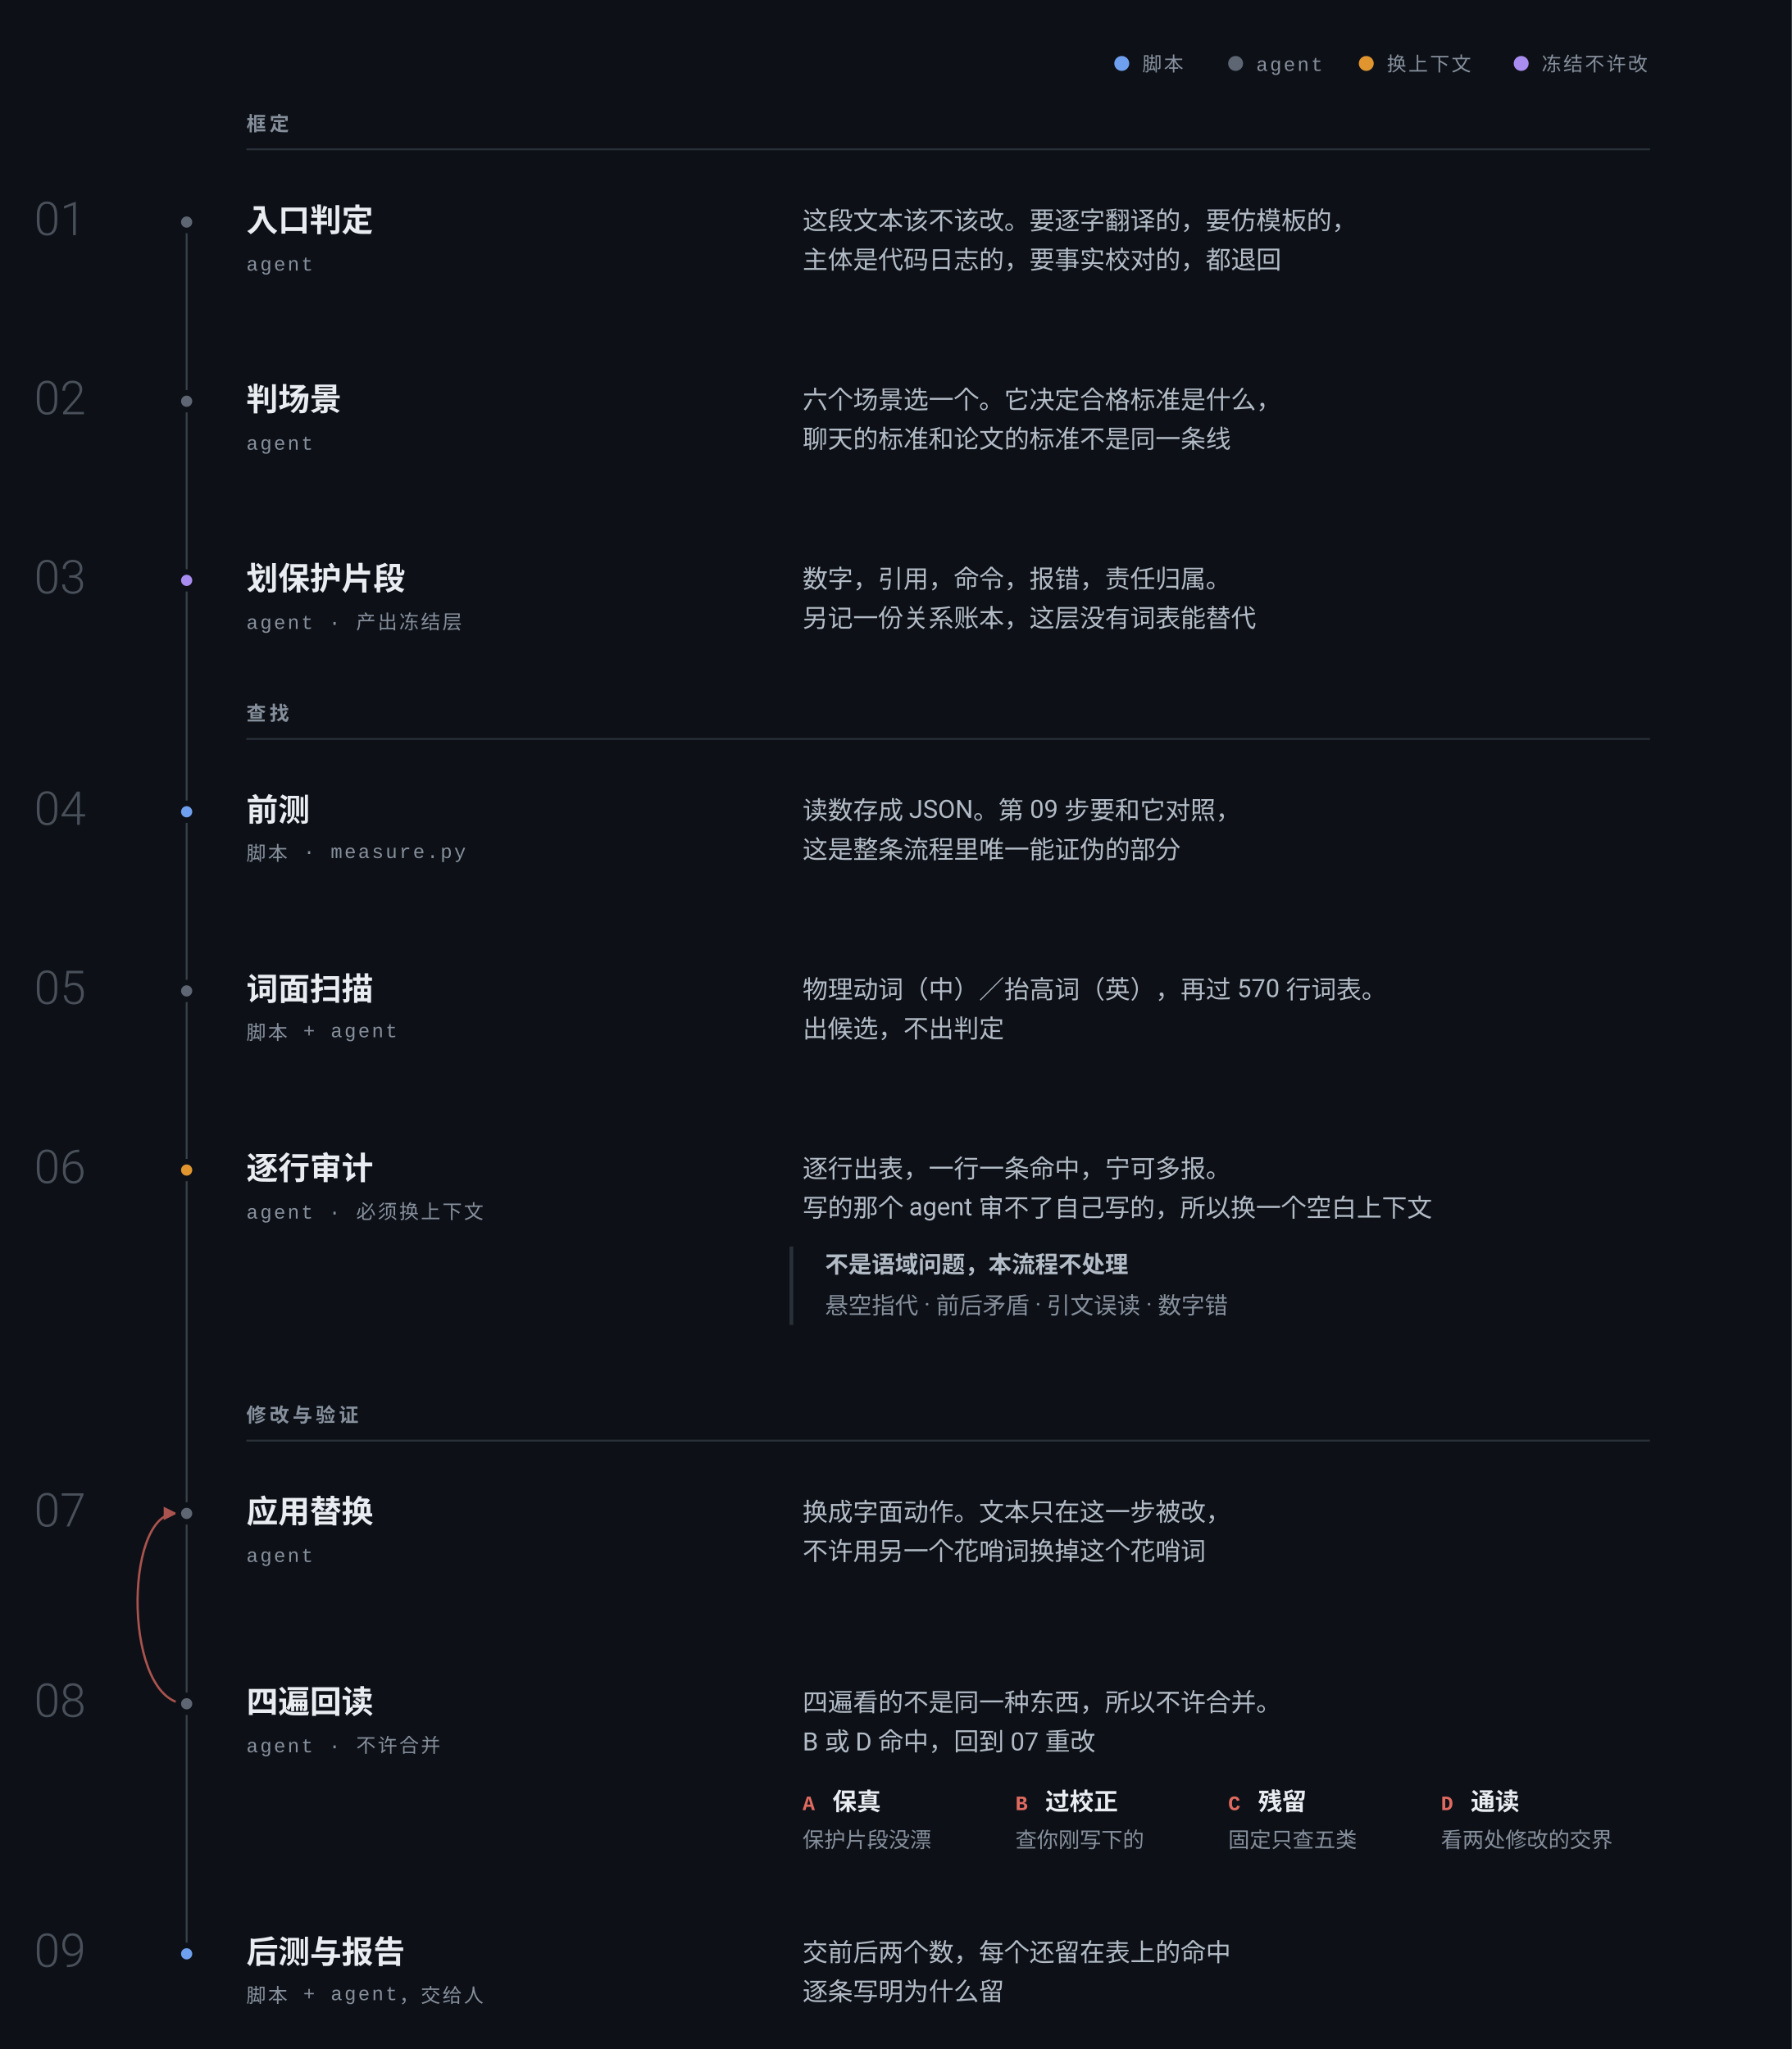
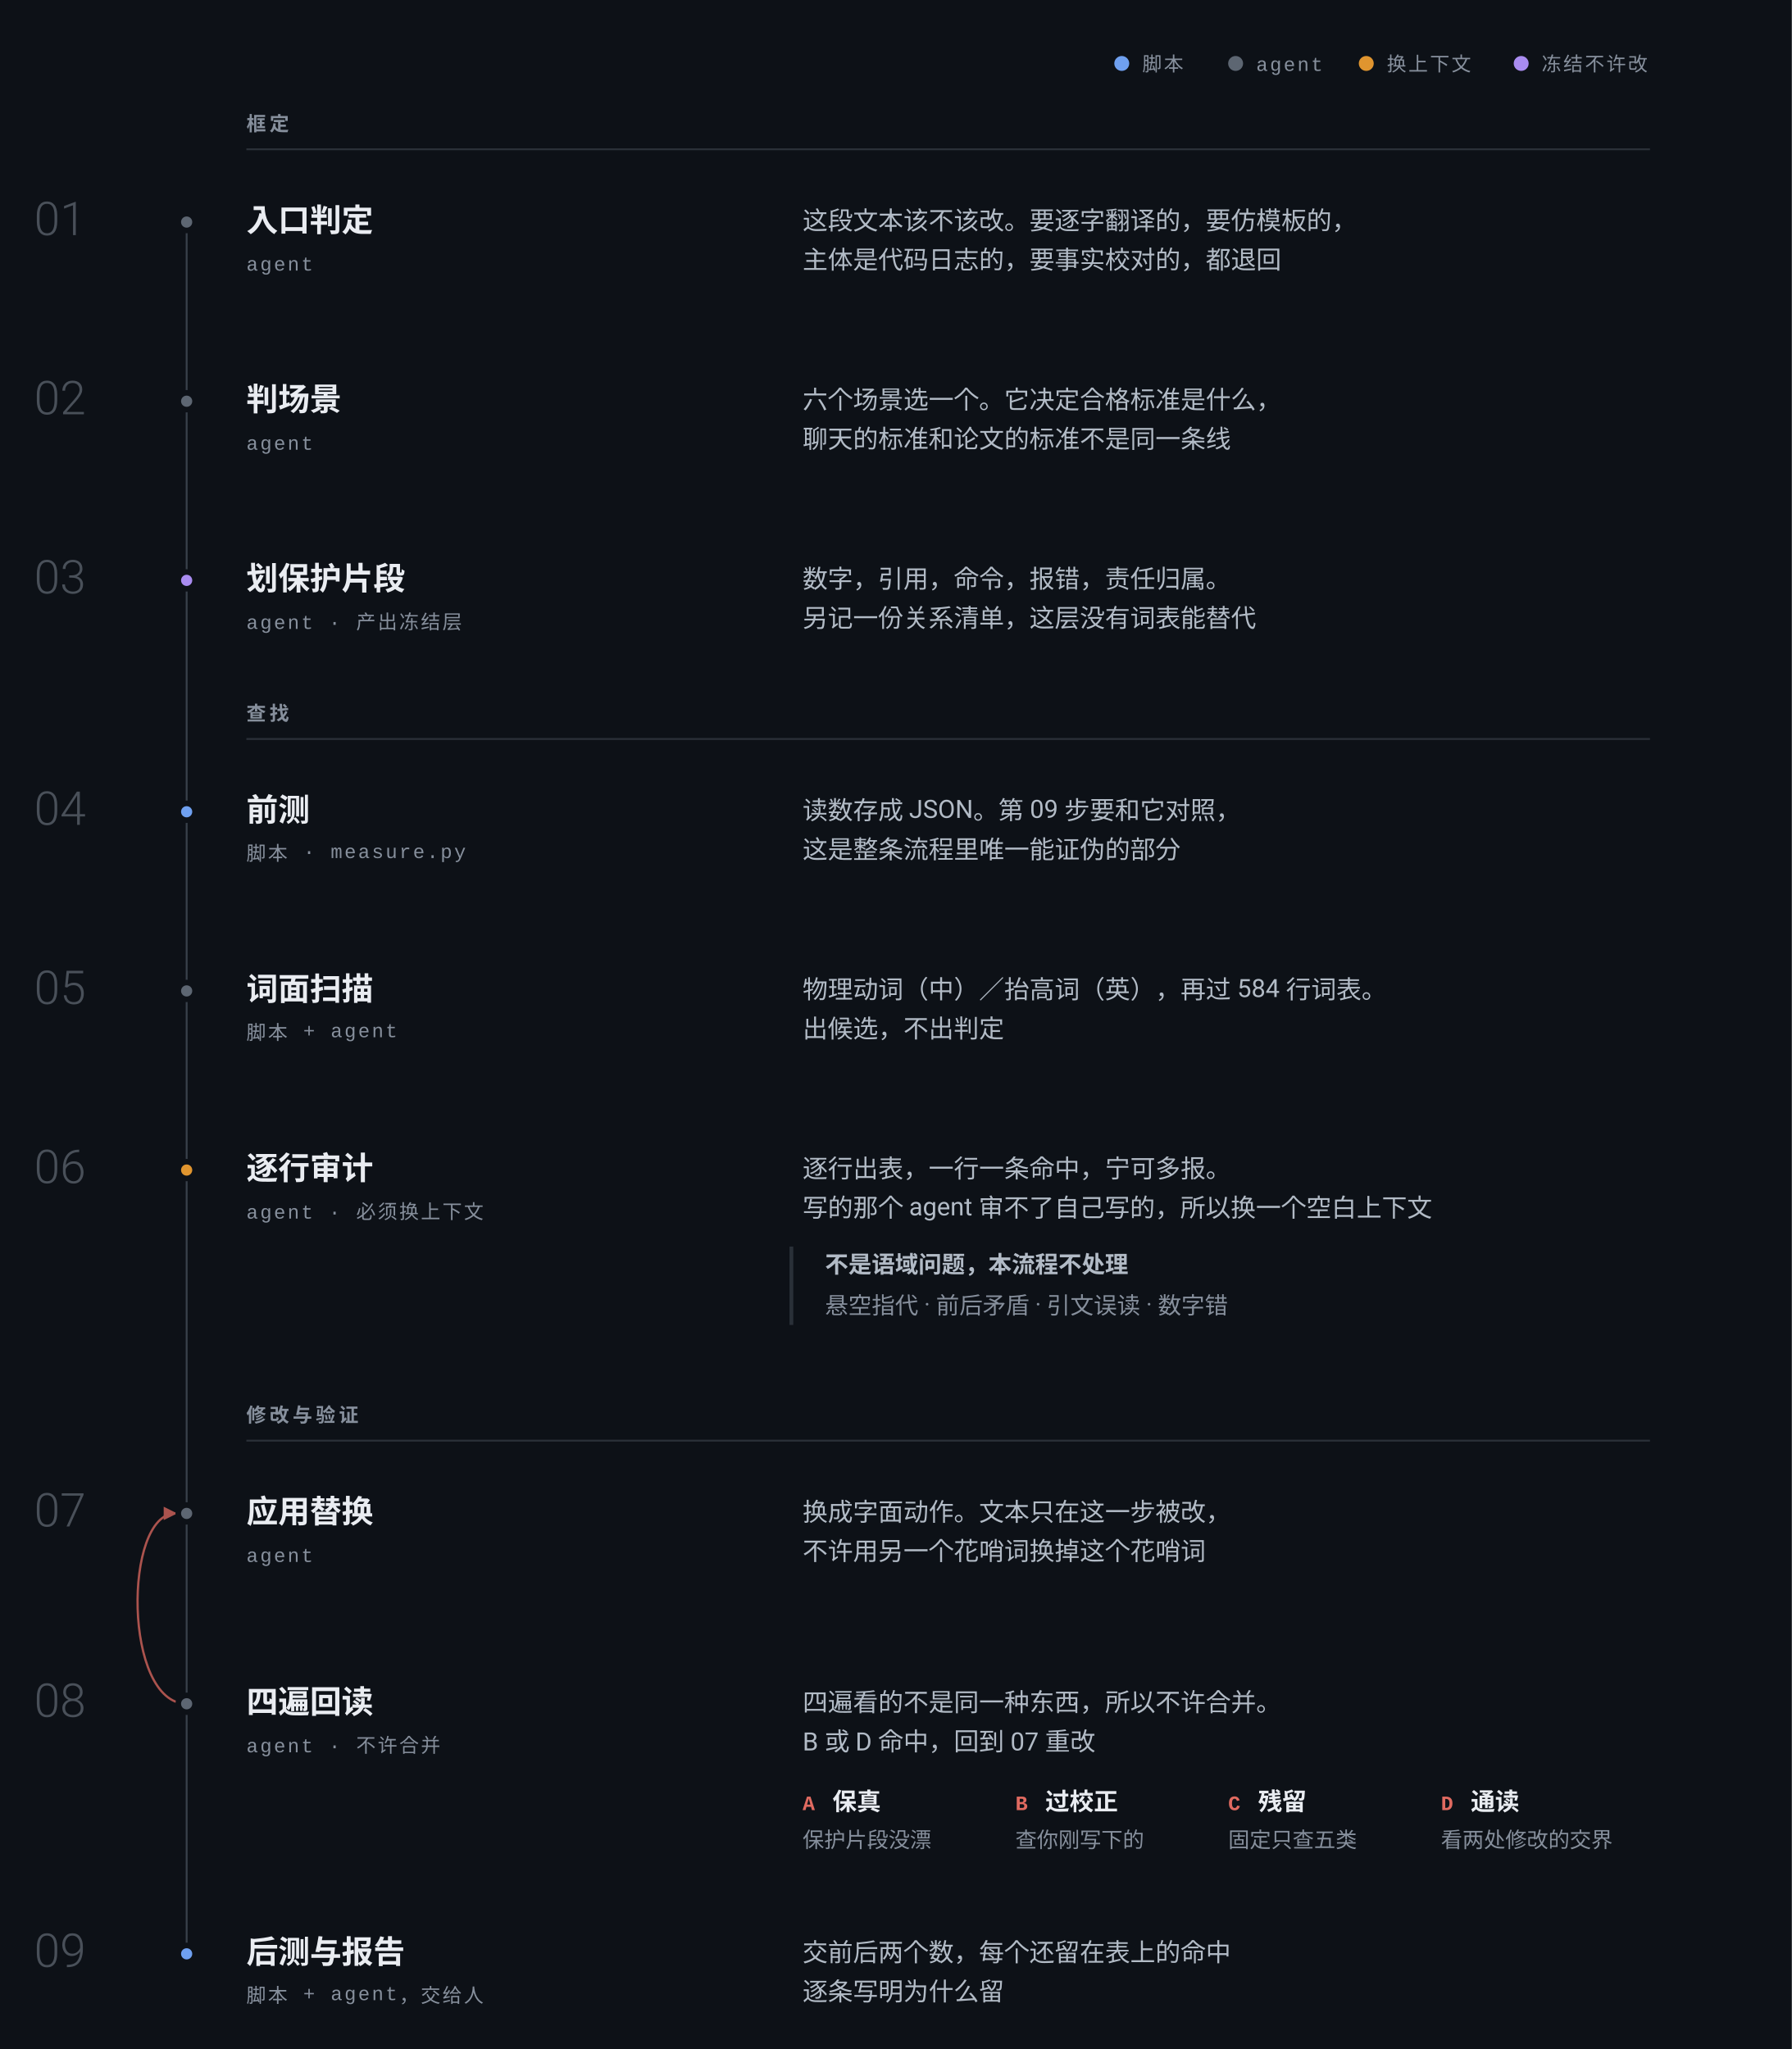
<svg xmlns="http://www.w3.org/2000/svg" width="960" height="1098" viewBox="0 0 960 1098" role="img" aria-label="prose-deslop 九步流程">
  <rect width="960" height="1098" fill="#0d1117" />
  <defs>
    <marker id="fa" viewBox="0 0 8 8" refX="7" refY="4" markerWidth="6" markerHeight="6" orient="auto-start-reverse">
      <path d="M0,0 L8,4 L0,8 z" fill="#e06a60" />
    </marker>
  </defs>
  <style>
.num{fill:#868f9c;font:300 25px system-ui,-apple-system,"Segoe UI",Roboto,"Helvetica Neue","PingFang SC","Hiragino Sans GB","Microsoft YaHei",sans-serif;opacity:.5;font-variant-numeric:tabular-nums}
.nm{fill:#e9ecf1;font:600 17px system-ui,-apple-system,"Segoe UI",Roboto,"Helvetica Neue","PingFang SC","Hiragino Sans GB","Microsoft YaHei",sans-serif}
.wh{fill:#868f9c;font:10.5px ui-monospace,"SF Mono","JetBrains Mono",Menlo,Consolas,"Liberation Mono",monospace;letter-spacing:.1em}
.de{fill:#b2bbc6;font:13.5px system-ui,-apple-system,"Segoe UI",Roboto,"Helvetica Neue","PingFang SC","Hiragino Sans GB","Microsoft YaHei",sans-serif}
.ph{fill:#868f9c;font:600 10.5px ui-monospace,"SF Mono","JetBrains Mono",Menlo,Consolas,"Liberation Mono",monospace;letter-spacing:.18em}
.as{fill:#868f9c;font:12.5px system-ui,-apple-system,"Segoe UI",Roboto,"Helvetica Neue","PingFang SC","Hiragino Sans GB","Microsoft YaHei",sans-serif}
.asb{fill:#b2bbc6;font:600 12.5px system-ui,-apple-system,"Segoe UI",Roboto,"Helvetica Neue","PingFang SC","Hiragino Sans GB","Microsoft YaHei",sans-serif}
.rk{fill:#e9ecf1;font:600 13px system-ui,-apple-system,"Segoe UI",Roboto,"Helvetica Neue","PingFang SC","Hiragino Sans GB","Microsoft YaHei",sans-serif}
.rc{fill:#868f9c;font:11.5px system-ui,-apple-system,"Segoe UI",Roboto,"Helvetica Neue","PingFang SC","Hiragino Sans GB","Microsoft YaHei",sans-serif}
.rl{fill:#e06a60;font:600 11px ui-monospace,"SF Mono","JetBrains Mono",Menlo,Consolas,"Liberation Mono",monospace;letter-spacing:.08em}
.lg{fill:#868f9c;font:10.5px ui-monospace,"SF Mono","JetBrains Mono",Menlo,Consolas,"Liberation Mono",monospace;letter-spacing:.1em}
</style>
  <circle cx="601" cy="34" r="4" fill="#6fa0f0" />
  <text class="lg" x="612" y="38">脚本</text>
  <circle cx="662" cy="34" r="4" fill="#5d6672" />
  <text class="lg" x="673" y="38">agent</text>
  <circle cx="732" cy="34" r="4" fill="#e0952f" />
  <text class="lg" x="743" y="38">换上下文</text>
  <circle cx="815" cy="34" r="4" fill="#a98cf0" />
  <text class="lg" x="826" y="38">冻结不许改</text>
  <text class="ph" x="132" y="70">框定</text>
  <line x1="132" y1="80" x2="884" y2="80" stroke="#2a3038" stroke-width="1" />
  <text class="ph" x="132" y="386">查找</text>
  <line x1="132" y1="396" x2="884" y2="396" stroke="#2a3038" stroke-width="1" />
  <text class="ph" x="132" y="762">修改与验证</text>
  <line x1="132" y1="772" x2="884" y2="772" stroke="#2a3038" stroke-width="1" />
  <line x1="100" y1="119" x2="100" y2="1047" stroke="#39414b" stroke-width="1" />
  <path d="M100 913 C 66 913, 66 811, 94 811" fill="none" stroke="#e06a60" stroke-width="1.2" opacity=".75" marker-end="url(#fa)" />
  <text class="num" x="46" y="126" text-anchor="end">01</text>
  <circle cx="100" cy="119" r="4.5" fill="#5d6672" stroke="#0d1117" stroke-width="3" />
  <text class="nm" x="132" y="124">入口判定</text>
  <text class="wh" x="132" y="145">agent</text>
  <text class="de" x="430" y="123">这段文本该不该改。要逐字翻译的，要仿模板的，</text>
  <text class="de" x="430" y="144">主体是代码日志的，要事实校对的，都退回</text>
  <text class="num" x="46" y="222" text-anchor="end">02</text>
  <circle cx="100" cy="215" r="4.5" fill="#5d6672" stroke="#0d1117" stroke-width="3" />
  <text class="nm" x="132" y="220">判场景</text>
  <text class="wh" x="132" y="241">agent</text>
  <text class="de" x="430" y="219">六个场景选一个。它决定合格标准是什么，</text>
  <text class="de" x="430" y="240">聊天的标准和论文的标准不是同一条线</text>
  <text class="num" x="46" y="318" text-anchor="end">03</text>
  <circle cx="100" cy="311" r="4.5" fill="#a98cf0" stroke="#0d1117" stroke-width="3" />
  <text class="nm" x="132" y="316">划保护片段</text>
  <text class="wh" x="132" y="337">agent · 产出冻结层</text>
  <text class="de" x="430" y="315">数字，引用，命令，报错，责任归属。</text>
-   <text class="de" x="430" y="336">另记一份关系账本，这层没有词表能替代</text>
+   <text class="de" x="430" y="336">另记一份关系清单，这层没有词表能替代</text>
  <text class="num" x="46" y="442" text-anchor="end">04</text>
  <circle cx="100" cy="435" r="4.5" fill="#6fa0f0" stroke="#0d1117" stroke-width="3" />
  <text class="nm" x="132" y="440">前测</text>
  <text class="wh" x="132" y="461">脚本 · measure.py</text>
  <text class="de" x="430" y="439">读数存成 JSON。第 09 步要和它对照，</text>
  <text class="de" x="430" y="460">这是整条流程里唯一能证伪的部分</text>
  <text class="num" x="46" y="538" text-anchor="end">05</text>
  <circle cx="100" cy="531" r="4.5" fill="#5d6672" stroke="#0d1117" stroke-width="3" />
  <text class="nm" x="132" y="536">词面扫描</text>
  <text class="wh" x="132" y="557">脚本 + agent</text>
-   <text class="de" x="430" y="535">物理动词（中）／抬高词（英），再过 570 行词表。</text>
+   <text class="de" x="430" y="535">物理动词（中）／抬高词（英），再过 584 行词表。</text>
  <text class="de" x="430" y="556">出候选，不出判定</text>
  <text class="num" x="46" y="634" text-anchor="end">06</text>
  <circle cx="100" cy="627" r="4.5" fill="#e0952f" stroke="#0d1117" stroke-width="3" />
  <text class="nm" x="132" y="632">逐行审计</text>
  <text class="wh" x="132" y="653">agent · 必须换上下文</text>
  <text class="de" x="430" y="631">逐行出表，一行一条命中，宁可多报。</text>
  <text class="de" x="430" y="652">写的那个 agent 审不了自己写的，所以换一个空白上下文</text>
  <text class="num" x="46" y="818" text-anchor="end">07</text>
  <circle cx="100" cy="811" r="4.5" fill="#5d6672" stroke="#0d1117" stroke-width="3" />
  <text class="nm" x="132" y="816">应用替换</text>
  <text class="wh" x="132" y="837">agent</text>
  <text class="de" x="430" y="815">换成字面动作。文本只在这一步被改，</text>
  <text class="de" x="430" y="836">不许用另一个花哨词换掉这个花哨词</text>
  <text class="num" x="46" y="920" text-anchor="end">08</text>
  <circle cx="100" cy="913" r="4.5" fill="#5d6672" stroke="#0d1117" stroke-width="3" />
  <text class="nm" x="132" y="918">四遍回读</text>
  <text class="wh" x="132" y="939">agent · 不许合并</text>
  <text class="de" x="430" y="917">四遍看的不是同一种东西，所以不许合并。</text>
  <text class="de" x="430" y="938">B 或 D 命中，回到 07 重改</text>
  <text class="num" x="46" y="1054" text-anchor="end">09</text>
  <circle cx="100" cy="1047" r="4.5" fill="#6fa0f0" stroke="#0d1117" stroke-width="3" />
  <text class="nm" x="132" y="1052">后测与报告</text>
  <text class="wh" x="132" y="1073">脚本 + agent，交给人</text>
  <text class="de" x="430" y="1051">交前后两个数，每个还留在表上的命中</text>
  <text class="de" x="430" y="1072">逐条写明为什么留</text>
  <line x1="424" y1="668" x2="424" y2="710" stroke="#2a3038" stroke-width="2" />
  <text class="asb" x="442" y="682">不是语域问题，本流程不处理</text>
  <text class="as" x="442" y="704">悬空指代 · 前后矛盾 · 引文误读 · 数字错</text>
  <text class="rl" x="430" y="970">A</text>
  <text class="rk" x="446" y="970">保真</text>
  <text class="rc" x="430" y="990">保护片段没漂</text>
  <text class="rl" x="544" y="970">B</text>
  <text class="rk" x="560" y="970">过校正</text>
  <text class="rc" x="544" y="990">查你刚写下的</text>
  <text class="rl" x="658" y="970">C</text>
  <text class="rk" x="674" y="970">残留</text>
  <text class="rc" x="658" y="990">固定只查五类</text>
  <text class="rl" x="772" y="970">D</text>
  <text class="rk" x="788" y="970">通读</text>
  <text class="rc" x="772" y="990">看两处修改的交界</text>
</svg>
